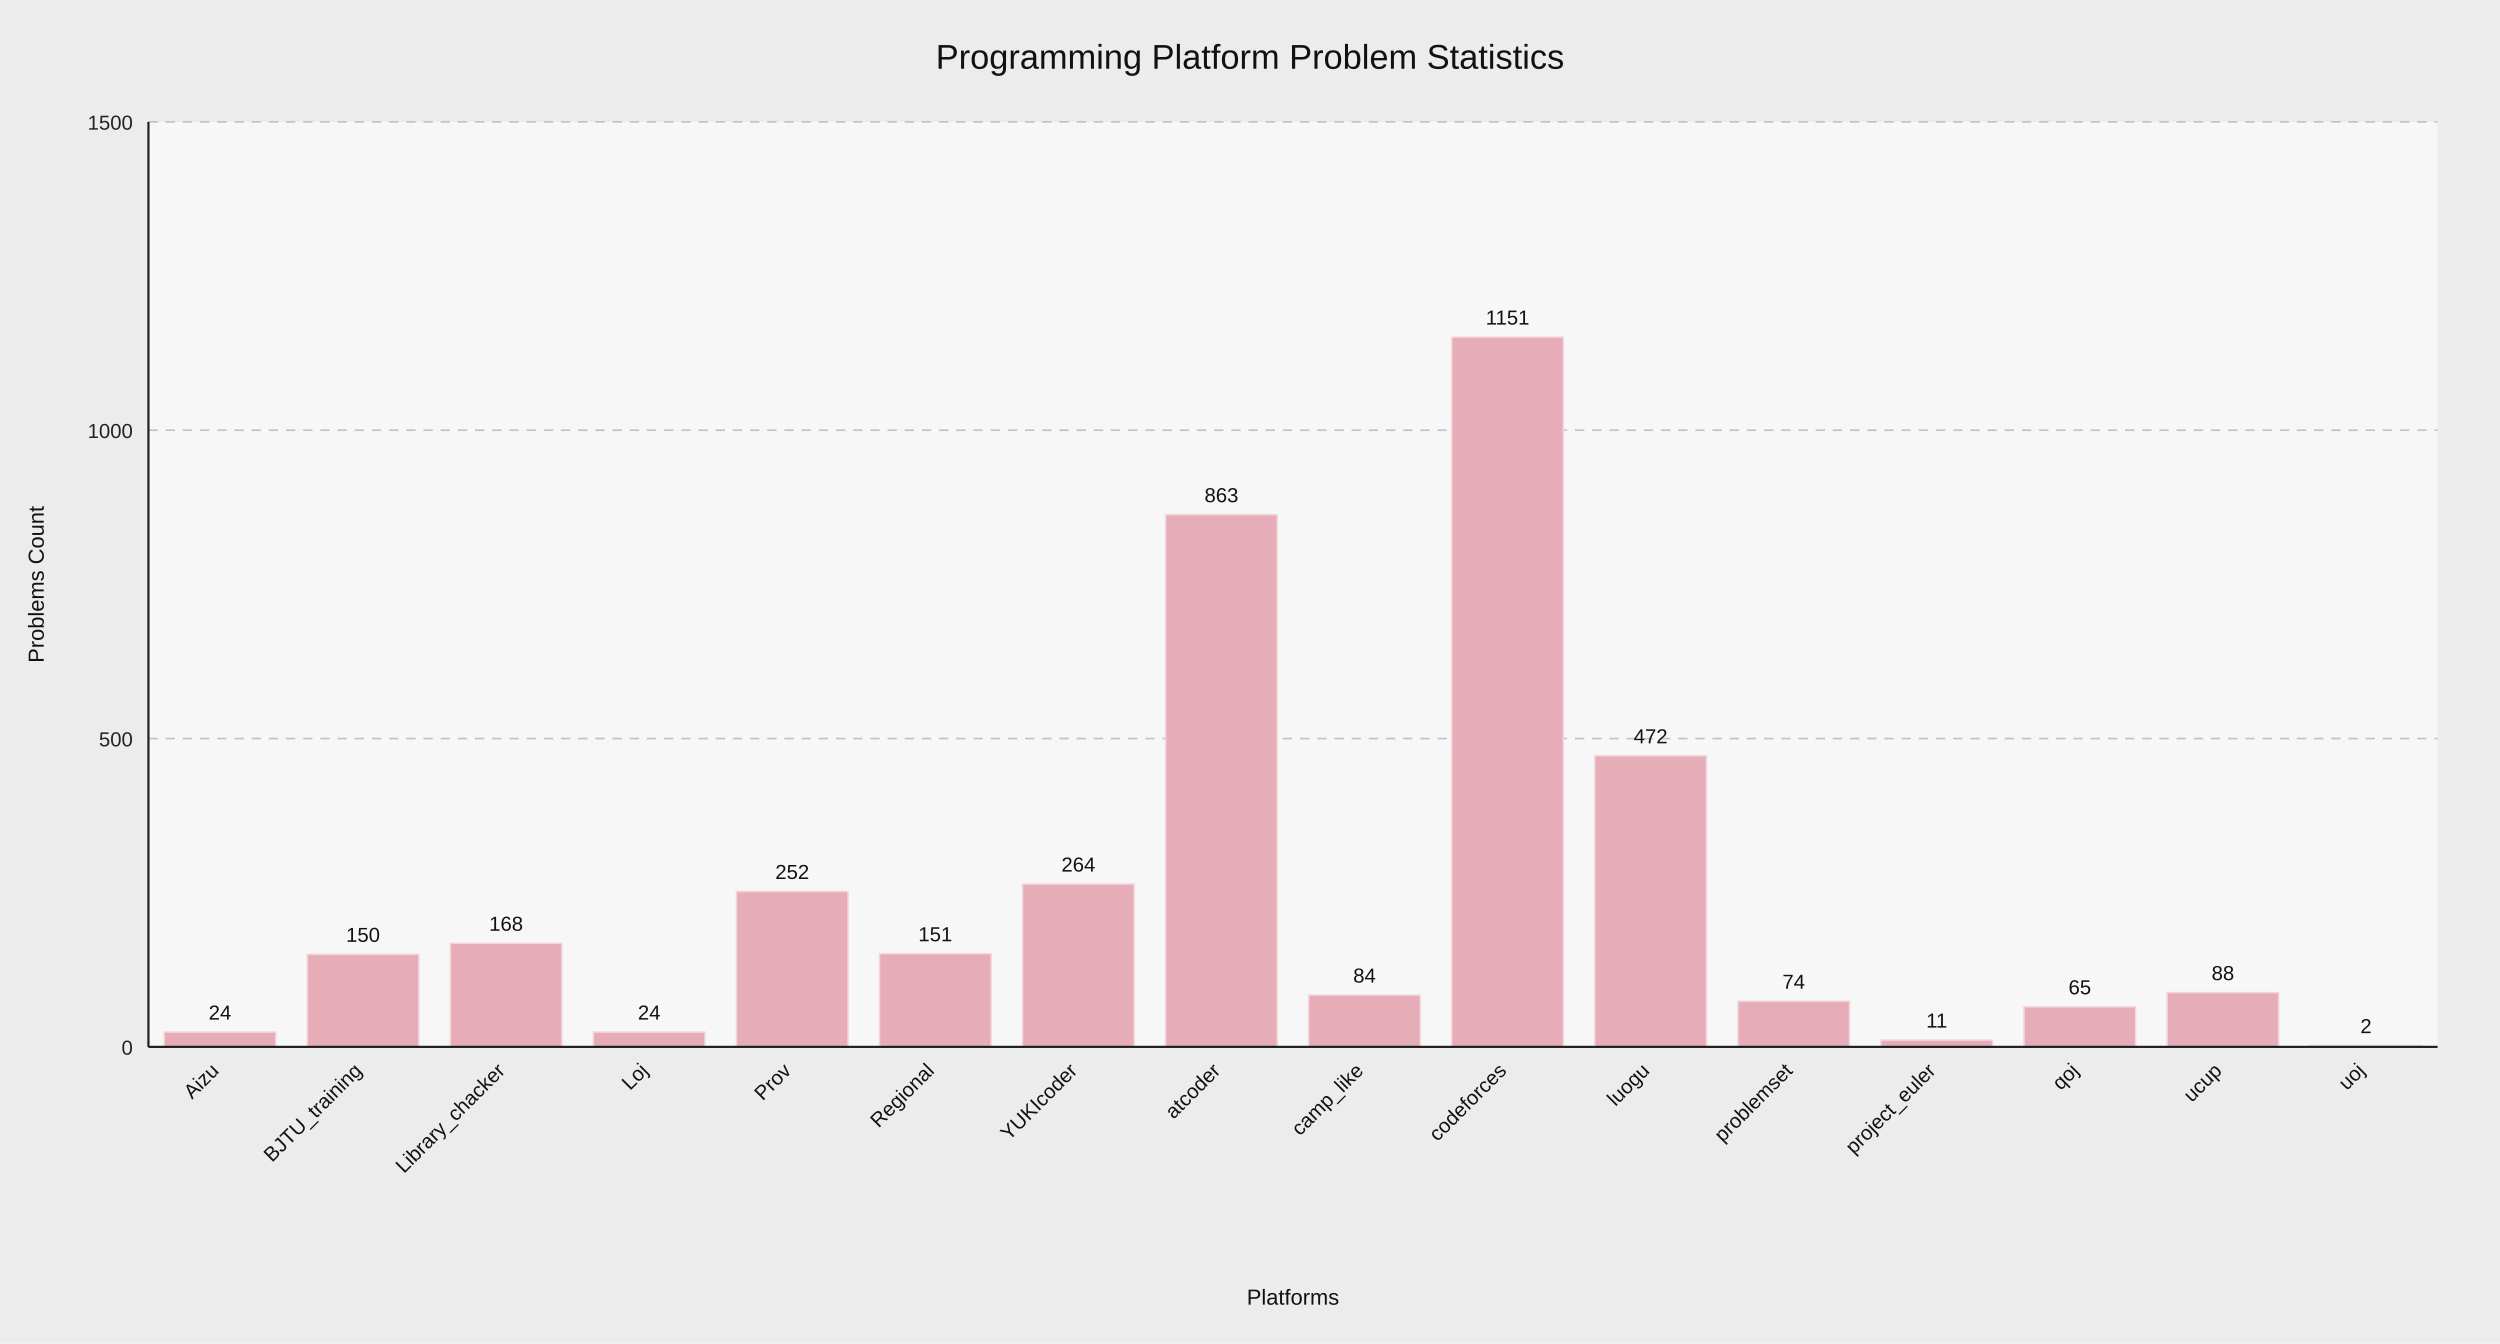
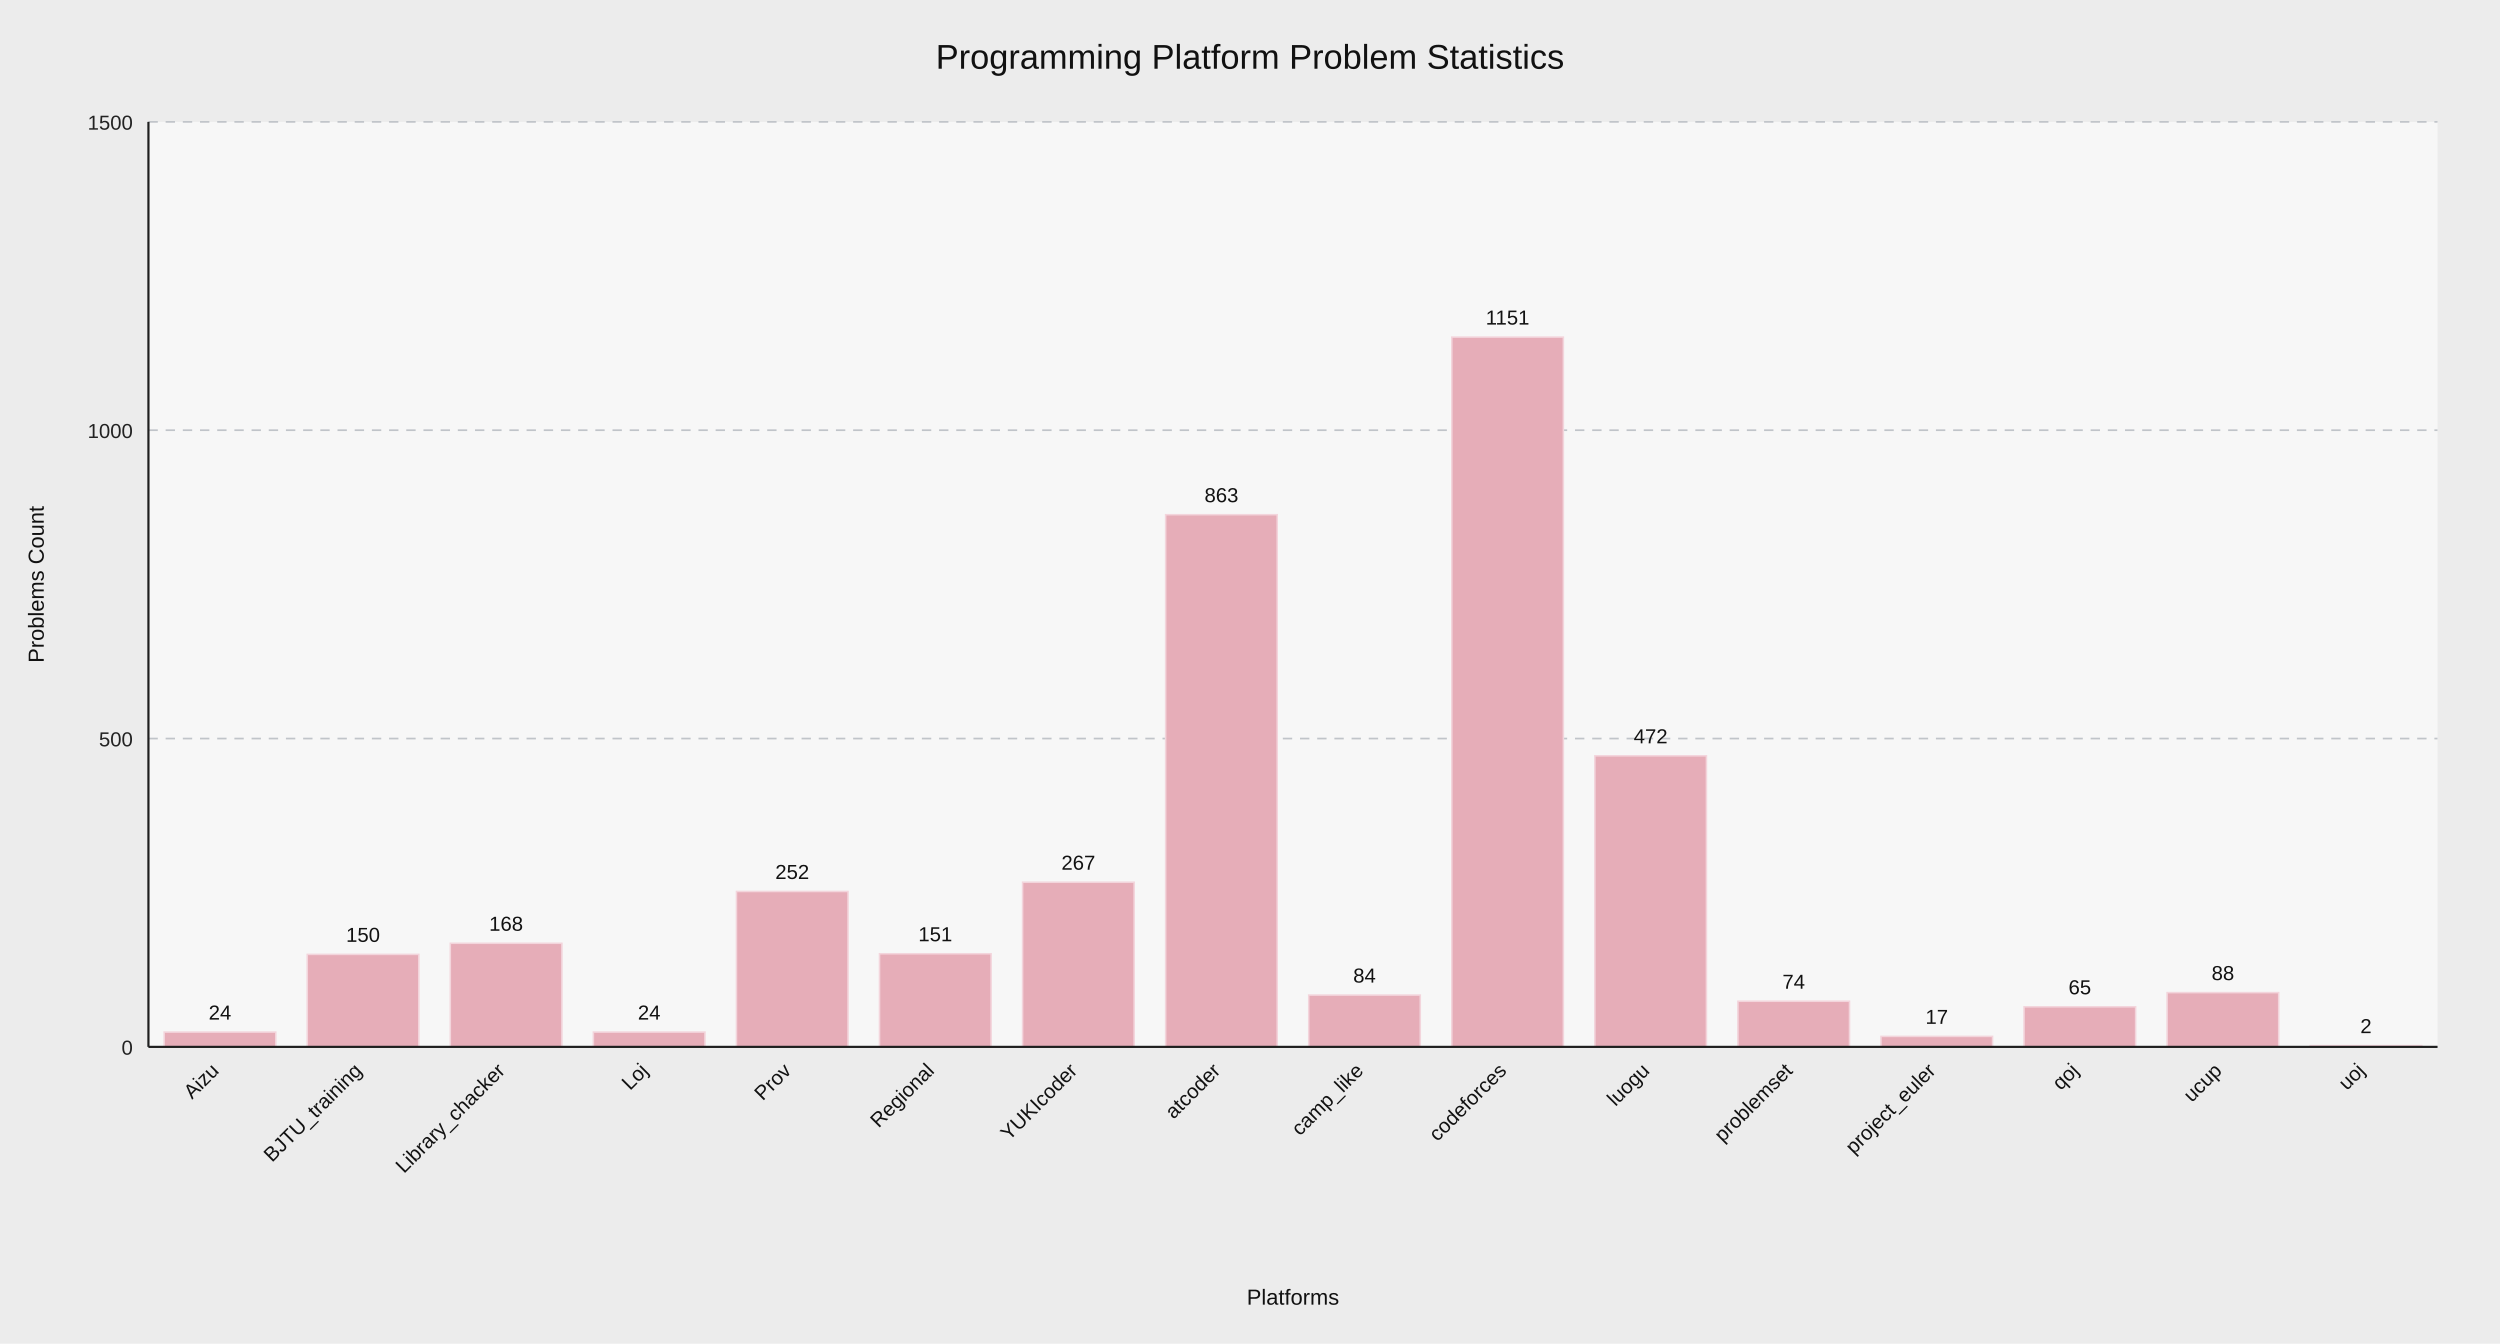
<svg xmlns="http://www.w3.org/2000/svg" width="1600" height="860" viewBox="0 0 1600 860">
  <rect x="0" y="0" width="1600" height="860" fill="#ececec" />
  <rect x="95" y="78" width="1465" height="592" fill="#f7f7f7" />
  <text x="800" y="44" text-anchor="middle" font-size="22" font-family="Segoe UI, Arial, sans-serif" fill="#111">Programming Platform Problem Statistics</text>
  <line x1="95" y1="670" x2="1560" y2="670" stroke="#c0c4c9" stroke-width="1.1" stroke-dasharray="6,5" />
  <text x="85" y="675" text-anchor="end" font-size="13" font-family="Segoe UI, Arial, sans-serif" fill="#222">0</text>
  <line x1="95" y1="472.667" x2="1560" y2="472.667" stroke="#c0c4c9" stroke-width="1.1" stroke-dasharray="6,5" />
  <text x="85" y="477.667" text-anchor="end" font-size="13" font-family="Segoe UI, Arial, sans-serif" fill="#222">500</text>
  <line x1="95" y1="275.333" x2="1560" y2="275.333" stroke="#c0c4c9" stroke-width="1.1" stroke-dasharray="6,5" />
  <text x="85" y="280.333" text-anchor="end" font-size="13" font-family="Segoe UI, Arial, sans-serif" fill="#222">1000</text>
  <line x1="95" y1="78" x2="1560" y2="78" stroke="#c0c4c9" stroke-width="1.1" stroke-dasharray="6,5" />
  <text x="85" y="83" text-anchor="end" font-size="13" font-family="Segoe UI, Arial, sans-serif" fill="#222">1500</text>
  <rect x="105.072" y="660.528" width="71.419" height="9.472" fill="#e6adb8" stroke="#f3d5dc" stroke-width="1" />
  <text x="140.781" y="652.528" text-anchor="middle" font-size="13" font-family="Segoe UI, Arial, sans-serif" fill="#121212">24</text>
  <g transform="translate(140.781,686) rotate(-45)">
    <text text-anchor="end" font-size="13" font-family="Segoe UI, Arial, sans-serif" fill="#121212">Aizu</text>
  </g>
  <rect x="196.634" y="610.8" width="71.419" height="59.2" fill="#e6adb8" stroke="#f3d5dc" stroke-width="1" />
  <text x="232.344" y="602.8" text-anchor="middle" font-size="13" font-family="Segoe UI, Arial, sans-serif" fill="#121212">150</text>
  <g transform="translate(232.344,686) rotate(-45)">
    <text text-anchor="end" font-size="13" font-family="Segoe UI, Arial, sans-serif" fill="#121212">BJTU_training</text>
  </g>
  <rect x="288.197" y="603.696" width="71.419" height="66.304" fill="#e6adb8" stroke="#f3d5dc" stroke-width="1" />
  <text x="323.906" y="595.696" text-anchor="middle" font-size="13" font-family="Segoe UI, Arial, sans-serif" fill="#121212">168</text>
  <g transform="translate(323.906,686) rotate(-45)">
    <text text-anchor="end" font-size="13" font-family="Segoe UI, Arial, sans-serif" fill="#121212">Library_chacker</text>
  </g>
  <rect x="379.759" y="660.528" width="71.419" height="9.472" fill="#e6adb8" stroke="#f3d5dc" stroke-width="1" />
  <text x="415.469" y="652.528" text-anchor="middle" font-size="13" font-family="Segoe UI, Arial, sans-serif" fill="#121212">24</text>
  <g transform="translate(415.469,686) rotate(-45)">
    <text text-anchor="end" font-size="13" font-family="Segoe UI, Arial, sans-serif" fill="#121212">Loj</text>
  </g>
  <rect x="471.322" y="570.544" width="71.419" height="99.456" fill="#e6adb8" stroke="#f3d5dc" stroke-width="1" />
  <text x="507.031" y="562.544" text-anchor="middle" font-size="13" font-family="Segoe UI, Arial, sans-serif" fill="#121212">252</text>
  <g transform="translate(507.031,686) rotate(-45)">
    <text text-anchor="end" font-size="13" font-family="Segoe UI, Arial, sans-serif" fill="#121212">Prov</text>
  </g>
  <rect x="562.884" y="610.405" width="71.419" height="59.595" fill="#e6adb8" stroke="#f3d5dc" stroke-width="1" />
  <text x="598.594" y="602.405" text-anchor="middle" font-size="13" font-family="Segoe UI, Arial, sans-serif" fill="#121212">151</text>
  <g transform="translate(598.594,686) rotate(-45)">
    <text text-anchor="end" font-size="13" font-family="Segoe UI, Arial, sans-serif" fill="#121212">Regional</text>
  </g>
-   <rect x="654.447" y="565.808" width="71.419" height="104.192" fill="#e6adb8" stroke="#f3d5dc" stroke-width="1" />
-   <text x="690.156" y="557.808" text-anchor="middle" font-size="13" font-family="Segoe UI, Arial, sans-serif" fill="#121212">264</text>
+   <rect x="654.447" y="564.624" width="71.419" height="105.376" fill="#e6adb8" stroke="#f3d5dc" stroke-width="1" />
+   <text x="690.156" y="556.624" text-anchor="middle" font-size="13" font-family="Segoe UI, Arial, sans-serif" fill="#121212">267</text>
  <g transform="translate(690.156,686) rotate(-45)">
    <text text-anchor="end" font-size="13" font-family="Segoe UI, Arial, sans-serif" fill="#121212">YUKIcoder</text>
  </g>
  <rect x="746.009" y="329.403" width="71.419" height="340.597" fill="#e6adb8" stroke="#f3d5dc" stroke-width="1" />
  <text x="781.719" y="321.403" text-anchor="middle" font-size="13" font-family="Segoe UI, Arial, sans-serif" fill="#121212">863</text>
  <g transform="translate(781.719,686) rotate(-45)">
    <text text-anchor="end" font-size="13" font-family="Segoe UI, Arial, sans-serif" fill="#121212">atcoder</text>
  </g>
  <rect x="837.572" y="636.848" width="71.419" height="33.152" fill="#e6adb8" stroke="#f3d5dc" stroke-width="1" />
  <text x="873.281" y="628.848" text-anchor="middle" font-size="13" font-family="Segoe UI, Arial, sans-serif" fill="#121212">84</text>
  <g transform="translate(873.281,686) rotate(-45)">
    <text text-anchor="end" font-size="13" font-family="Segoe UI, Arial, sans-serif" fill="#121212">camp_like</text>
  </g>
  <rect x="929.134" y="215.739" width="71.419" height="454.261" fill="#e6adb8" stroke="#f3d5dc" stroke-width="1" />
  <text x="964.844" y="207.739" text-anchor="middle" font-size="13" font-family="Segoe UI, Arial, sans-serif" fill="#121212">1151</text>
  <g transform="translate(964.844,686) rotate(-45)">
    <text text-anchor="end" font-size="13" font-family="Segoe UI, Arial, sans-serif" fill="#121212">codeforces</text>
  </g>
  <rect x="1020.7" y="483.717" width="71.419" height="186.283" fill="#e6adb8" stroke="#f3d5dc" stroke-width="1" />
  <text x="1056.41" y="475.717" text-anchor="middle" font-size="13" font-family="Segoe UI, Arial, sans-serif" fill="#121212">472</text>
  <g transform="translate(1056.41,686) rotate(-45)">
    <text text-anchor="end" font-size="13" font-family="Segoe UI, Arial, sans-serif" fill="#121212">luogu</text>
  </g>
  <rect x="1112.26" y="640.795" width="71.419" height="29.205" fill="#e6adb8" stroke="#f3d5dc" stroke-width="1" />
  <text x="1147.97" y="632.795" text-anchor="middle" font-size="13" font-family="Segoe UI, Arial, sans-serif" fill="#121212">74</text>
  <g transform="translate(1147.97,686) rotate(-45)">
    <text text-anchor="end" font-size="13" font-family="Segoe UI, Arial, sans-serif" fill="#121212">problemset</text>
  </g>
-   <rect x="1203.82" y="665.659" width="71.419" height="4.341" fill="#e6adb8" stroke="#f3d5dc" stroke-width="1" />
-   <text x="1239.53" y="657.659" text-anchor="middle" font-size="13" font-family="Segoe UI, Arial, sans-serif" fill="#121212">11</text>
+   <rect x="1203.82" y="663.291" width="71.419" height="6.709" fill="#e6adb8" stroke="#f3d5dc" stroke-width="1" />
+   <text x="1239.53" y="655.291" text-anchor="middle" font-size="13" font-family="Segoe UI, Arial, sans-serif" fill="#121212">17</text>
  <g transform="translate(1239.53,686) rotate(-45)">
    <text text-anchor="end" font-size="13" font-family="Segoe UI, Arial, sans-serif" fill="#121212">project_euler</text>
  </g>
  <rect x="1295.38" y="644.347" width="71.419" height="25.653" fill="#e6adb8" stroke="#f3d5dc" stroke-width="1" />
  <text x="1331.09" y="636.347" text-anchor="middle" font-size="13" font-family="Segoe UI, Arial, sans-serif" fill="#121212">65</text>
  <g transform="translate(1331.09,686) rotate(-45)">
    <text text-anchor="end" font-size="13" font-family="Segoe UI, Arial, sans-serif" fill="#121212">qoj</text>
  </g>
  <rect x="1386.95" y="635.269" width="71.419" height="34.731" fill="#e6adb8" stroke="#f3d5dc" stroke-width="1" />
  <text x="1422.66" y="627.269" text-anchor="middle" font-size="13" font-family="Segoe UI, Arial, sans-serif" fill="#121212">88</text>
  <g transform="translate(1422.66,686) rotate(-45)">
    <text text-anchor="end" font-size="13" font-family="Segoe UI, Arial, sans-serif" fill="#121212">ucup</text>
  </g>
  <rect x="1478.51" y="669.211" width="71.419" height="0.789" fill="#e6adb8" stroke="#f3d5dc" stroke-width="1" />
  <text x="1514.22" y="661.211" text-anchor="middle" font-size="13" font-family="Segoe UI, Arial, sans-serif" fill="#121212">2</text>
  <g transform="translate(1514.22,686) rotate(-45)">
    <text text-anchor="end" font-size="13" font-family="Segoe UI, Arial, sans-serif" fill="#121212">uoj</text>
  </g>
  <line x1="95" y1="78" x2="95" y2="670" stroke="#1f1f1f" stroke-width="1.4" />
  <line x1="95" y1="670" x2="1560" y2="670" stroke="#1f1f1f" stroke-width="1.4" />
  <text x="827.5" y="835" text-anchor="middle" font-size="14" font-family="Segoe UI, Arial, sans-serif" fill="#111">Platforms</text>
  <g transform="translate(28,374) rotate(-90)">
    <text text-anchor="middle" font-size="14" font-family="Segoe UI, Arial, sans-serif" fill="#111">Problems Count</text>
  </g>
</svg>
